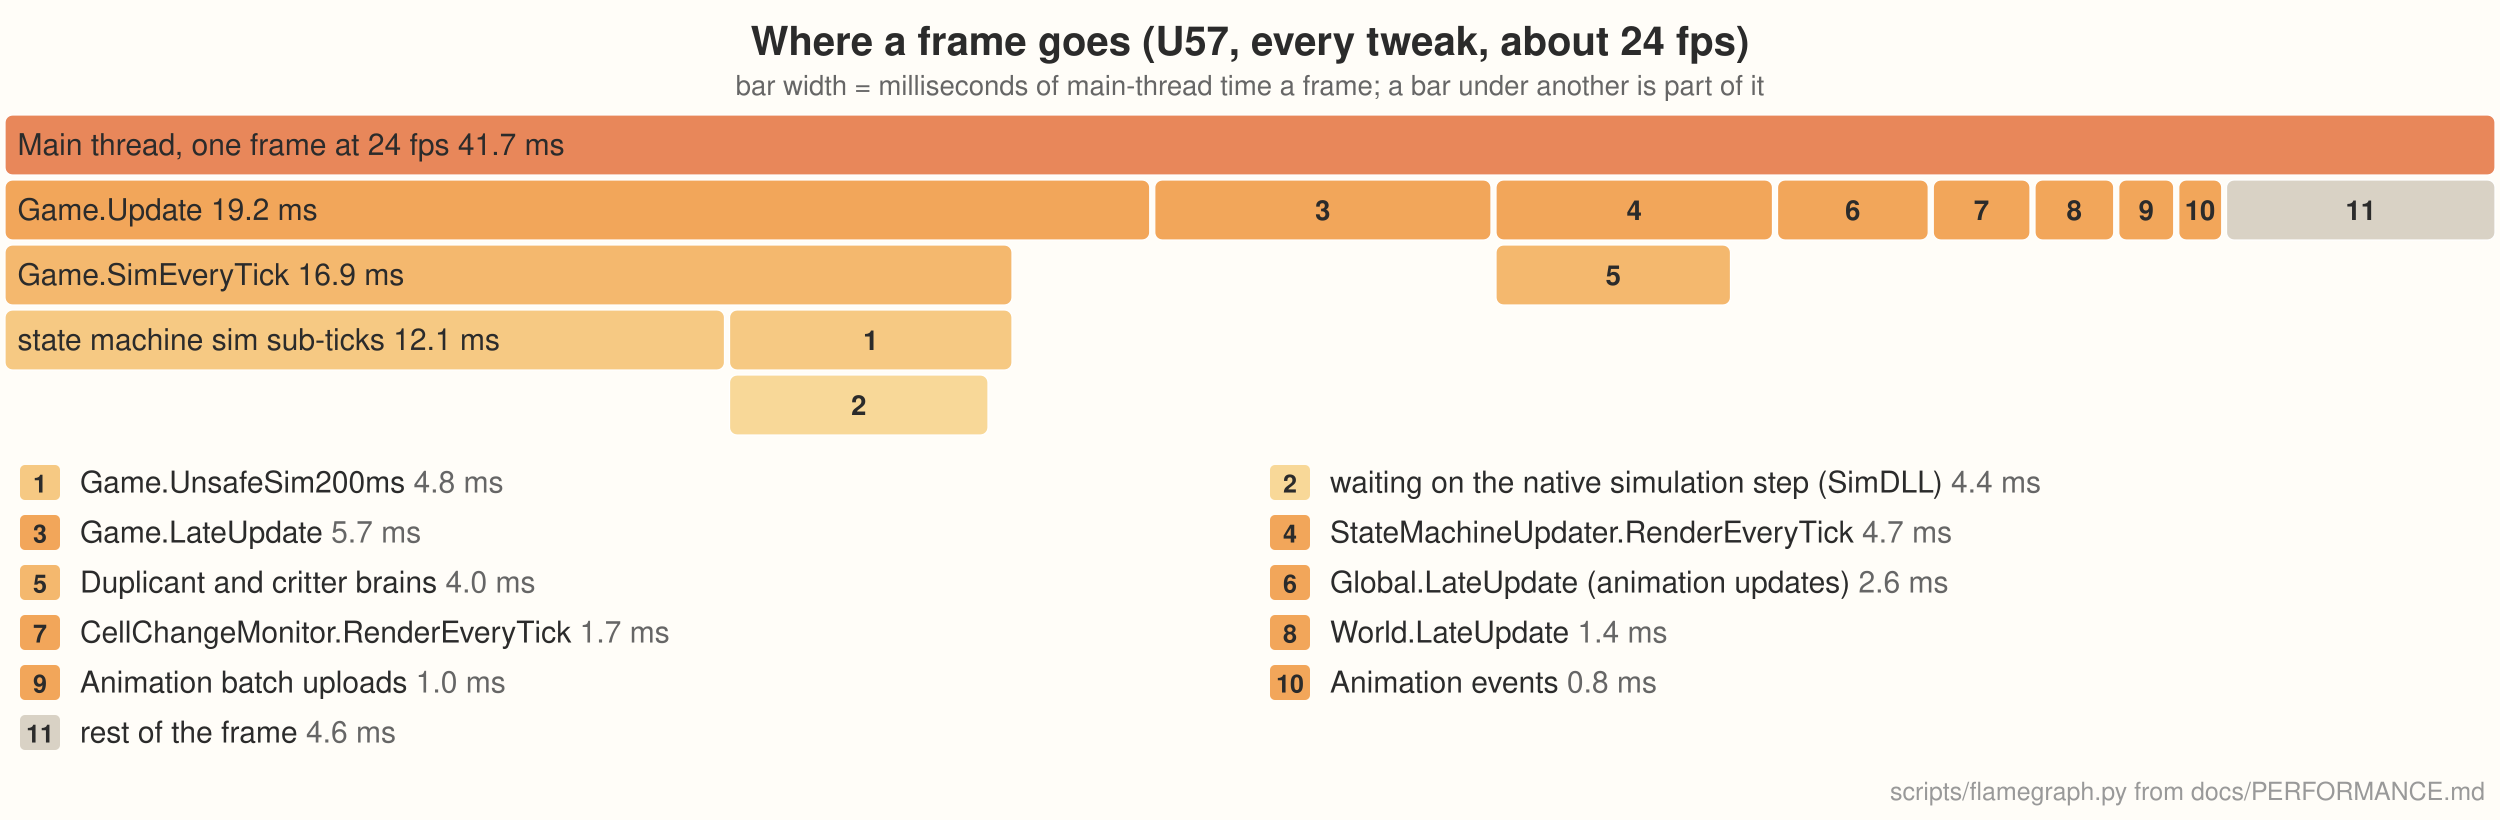
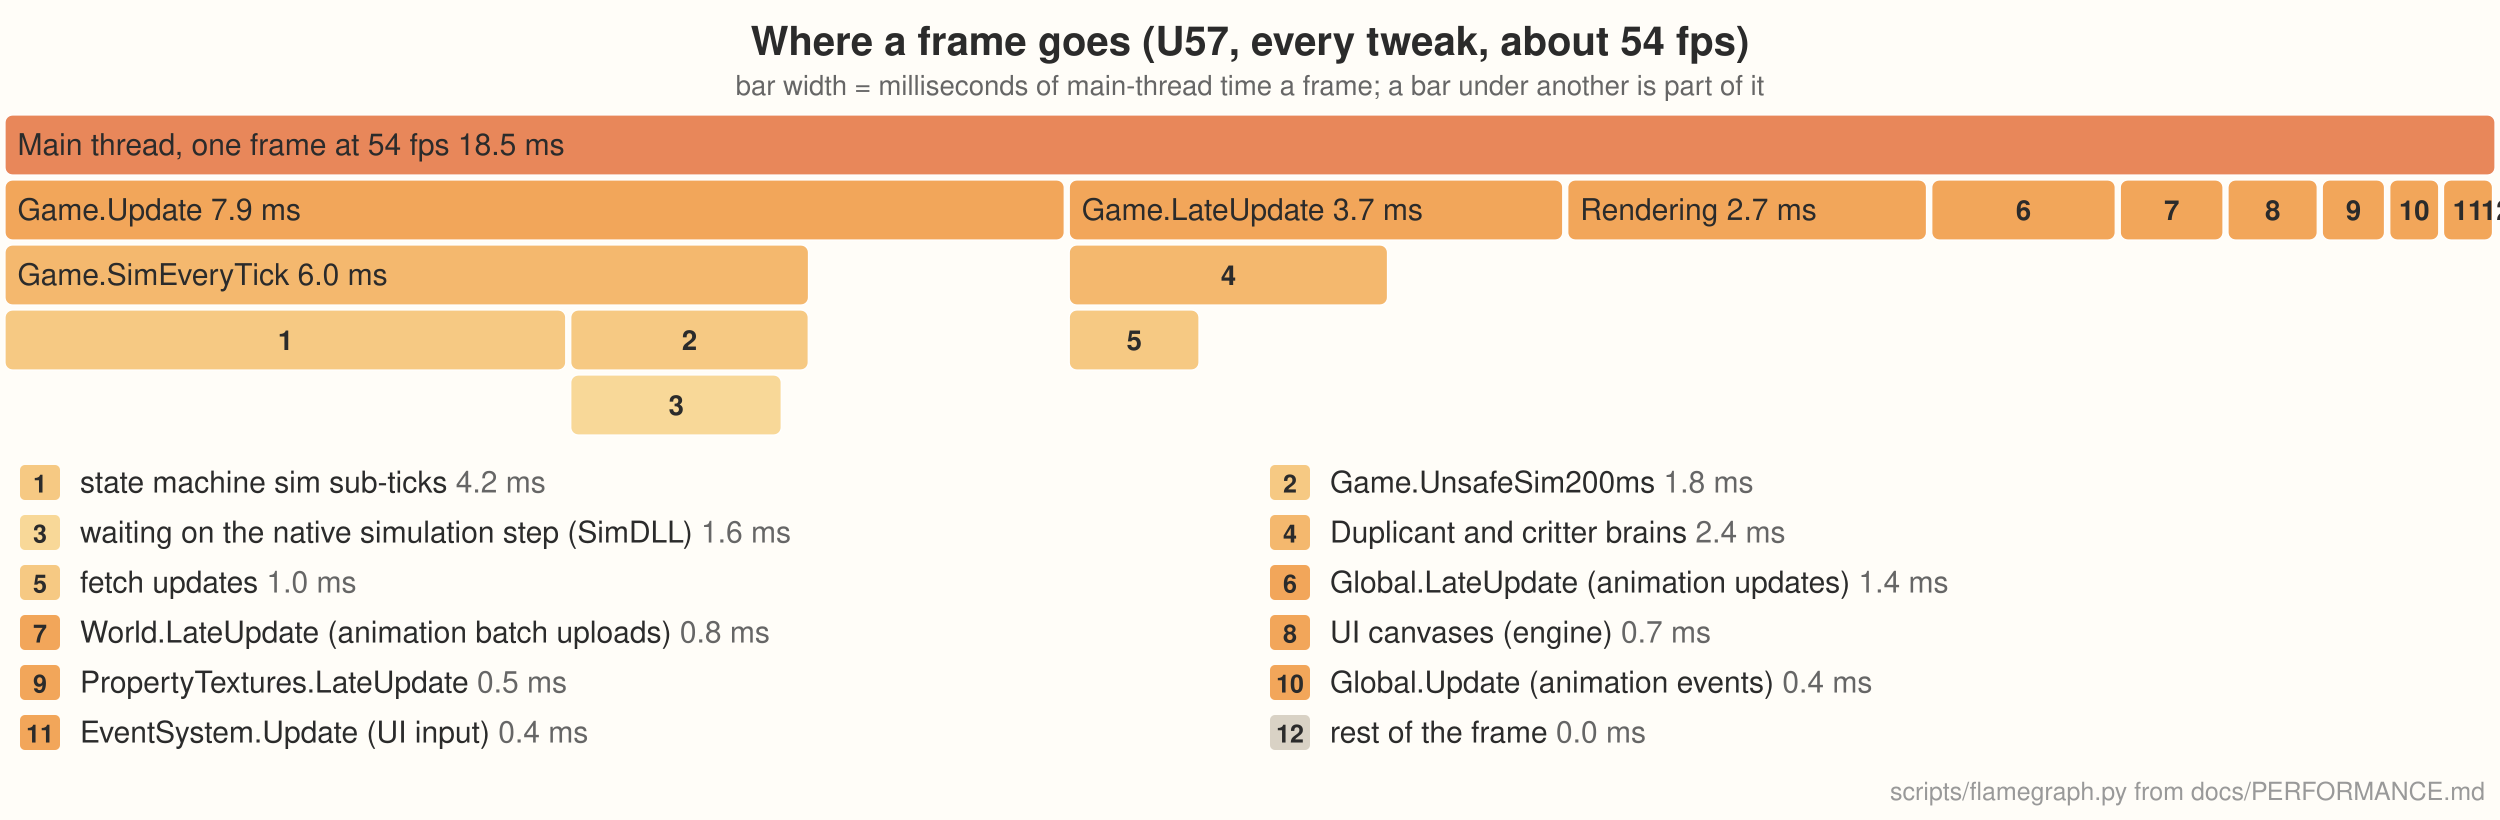
<svg xmlns="http://www.w3.org/2000/svg" width="1000" height="328" viewBox="0 0 1000 328" font-family="Segoe UI, Helvetica, Arial, sans-serif">
  <rect width="1000" height="328" fill="#fffdf8" />
-   <text x="500.0" y="22" text-anchor="middle" font-size="16" font-weight="600" fill="#2b2b2b">Where a frame goes (U57, every tweak, about 24 fps)</text>
+   <text x="500.0" y="22" text-anchor="middle" font-size="16" font-weight="600" fill="#2b2b2b">Where a frame goes (U57, every tweak, about 54 fps)</text>
  <text x="500.0" y="38" text-anchor="middle" font-size="11" fill="#666">bar width = milliseconds of main-thread time a frame; a bar under another is part of it</text>
  <g>
    <rect x="2.0" y="46" width="996.0" height="24" rx="3" fill="#e8875a" stroke="#ffffff" stroke-width="0.5" />
-     <text x="7.0" y="62.0" font-size="12" fill="#2b2b2b">Main thread, one frame at 24 fps 41.7 ms</text>
+     <text x="7.0" y="62.0" font-size="12" fill="#2b2b2b">Main thread, one frame at 54 fps 18.5 ms</text>
  </g>
  <g>
-     <rect x="2.0" y="72" width="457.9" height="24" rx="3" fill="#f2a65a" stroke="#ffffff" stroke-width="0.5" />
-     <text x="7.0" y="88.0" font-size="12" fill="#2b2b2b">Game.Update 19.2 ms</text>
+     <rect x="2.0" y="72" width="423.7" height="24" rx="3" fill="#f2a65a" stroke="#ffffff" stroke-width="0.5" />
+     <text x="7.0" y="88.0" font-size="12" fill="#2b2b2b">Game.Update 7.9 ms</text>
  </g>
  <g>
-     <rect x="2.0" y="98" width="402.8" height="24" rx="3" fill="#f4b86e" stroke="#ffffff" stroke-width="0.5" />
-     <text x="7.0" y="114.0" font-size="12" fill="#2b2b2b">Game.SimEveryTick 16.9 ms</text>
+     <rect x="2.0" y="98" width="321.4" height="24" rx="3" fill="#f4b86e" stroke="#ffffff" stroke-width="0.5" />
+     <text x="7.0" y="114.0" font-size="12" fill="#2b2b2b">Game.SimEveryTick 6.0 ms</text>
  </g>
  <g>
-     <rect x="2.0" y="124" width="287.8" height="24" rx="3" fill="#f6c983" stroke="#ffffff" stroke-width="0.5" />
-     <text x="7.0" y="140.0" font-size="12" fill="#2b2b2b">state machine sim sub-ticks 12.1 ms</text>
+     <rect x="2.0" y="124" width="224.3" height="24" rx="3" fill="#f6c983" stroke="#ffffff" stroke-width="0.5" />
+     <text x="114.2" y="140.0" text-anchor="middle" font-size="11" font-weight="600" fill="#2b2b2b">1</text>
  </g>
  <g>
-     <rect x="291.8" y="124" width="113.0" height="24" rx="3" fill="#f6c983" stroke="#ffffff" stroke-width="0.5" />
-     <text x="348.3" y="140.0" text-anchor="middle" font-size="11" font-weight="600" fill="#2b2b2b">1</text>
+     <rect x="228.3" y="124" width="95.0" height="24" rx="3" fill="#f6c983" stroke="#ffffff" stroke-width="0.5" />
+     <text x="275.8" y="140.0" text-anchor="middle" font-size="11" font-weight="600" fill="#2b2b2b">2</text>
  </g>
  <g>
-     <rect x="291.8" y="150" width="103.4" height="24" rx="3" fill="#f8d898" stroke="#ffffff" stroke-width="0.5" />
-     <text x="343.5" y="166.0" text-anchor="middle" font-size="11" font-weight="600" fill="#2b2b2b">2</text>
+     <rect x="228.3" y="150" width="84.2" height="24" rx="3" fill="#f8d898" stroke="#ffffff" stroke-width="0.5" />
+     <text x="270.5" y="166.0" text-anchor="middle" font-size="11" font-weight="600" fill="#2b2b2b">3</text>
  </g>
  <g>
-     <rect x="461.9" y="72" width="134.5" height="24" rx="3" fill="#f2a65a" stroke="#ffffff" stroke-width="0.5" />
-     <text x="529.1" y="88.0" text-anchor="middle" font-size="11" font-weight="600" fill="#2b2b2b">3</text>
+     <rect x="427.7" y="72" width="197.4" height="24" rx="3" fill="#f2a65a" stroke="#ffffff" stroke-width="0.5" />
+     <text x="432.7" y="88.0" font-size="12" fill="#2b2b2b">Game.LateUpdate 3.7 ms</text>
  </g>
  <g>
-     <rect x="598.4" y="72" width="110.6" height="24" rx="3" fill="#f2a65a" stroke="#ffffff" stroke-width="0.5" />
-     <text x="653.7" y="88.0" text-anchor="middle" font-size="11" font-weight="600" fill="#2b2b2b">4</text>
+     <rect x="427.7" y="98" width="127.3" height="24" rx="3" fill="#f4b86e" stroke="#ffffff" stroke-width="0.5" />
+     <text x="491.4" y="114.0" text-anchor="middle" font-size="11" font-weight="600" fill="#2b2b2b">4</text>
  </g>
  <g>
-     <rect x="598.4" y="98" width="93.8" height="24" rx="3" fill="#f4b86e" stroke="#ffffff" stroke-width="0.5" />
-     <text x="645.3" y="114.0" text-anchor="middle" font-size="11" font-weight="600" fill="#2b2b2b">5</text>
+     <rect x="427.7" y="124" width="51.9" height="24" rx="3" fill="#f6c983" stroke="#ffffff" stroke-width="0.5" />
+     <text x="453.7" y="140.0" text-anchor="middle" font-size="11" font-weight="600" fill="#2b2b2b">5</text>
  </g>
  <g>
-     <rect x="711.0" y="72" width="60.3" height="24" rx="3" fill="#f2a65a" stroke="#ffffff" stroke-width="0.5" />
-     <text x="741.1" y="88.0" text-anchor="middle" font-size="11" font-weight="600" fill="#2b2b2b">6</text>
+     <rect x="627.1" y="72" width="143.5" height="24" rx="3" fill="#f2a65a" stroke="#ffffff" stroke-width="0.5" />
+     <text x="632.1" y="88.0" font-size="12" fill="#2b2b2b">Rendering 2.7 ms</text>
  </g>
  <g>
-     <rect x="773.3" y="72" width="38.7" height="24" rx="3" fill="#f2a65a" stroke="#ffffff" stroke-width="0.5" />
-     <text x="792.6" y="88.0" text-anchor="middle" font-size="11" font-weight="600" fill="#2b2b2b">7</text>
+     <rect x="772.7" y="72" width="73.4" height="24" rx="3" fill="#f2a65a" stroke="#ffffff" stroke-width="0.5" />
+     <text x="809.4" y="88.0" text-anchor="middle" font-size="11" font-weight="600" fill="#2b2b2b">6</text>
  </g>
  <g>
-     <rect x="814.0" y="72" width="31.5" height="24" rx="3" fill="#f2a65a" stroke="#ffffff" stroke-width="0.5" />
-     <text x="829.7" y="88.0" text-anchor="middle" font-size="11" font-weight="600" fill="#2b2b2b">8</text>
+     <rect x="848.1" y="72" width="41.1" height="24" rx="3" fill="#f2a65a" stroke="#ffffff" stroke-width="0.5" />
+     <text x="868.7" y="88.0" text-anchor="middle" font-size="11" font-weight="600" fill="#2b2b2b">7</text>
  </g>
  <g>
-     <rect x="847.5" y="72" width="22.0" height="24" rx="3" fill="#f2a65a" stroke="#ffffff" stroke-width="0.5" />
-     <text x="858.5" y="88.0" text-anchor="middle" font-size="11" font-weight="600" fill="#2b2b2b">9</text>
+     <rect x="891.2" y="72" width="35.7" height="24" rx="3" fill="#f2a65a" stroke="#ffffff" stroke-width="0.5" />
+     <text x="909.1" y="88.0" text-anchor="middle" font-size="11" font-weight="600" fill="#2b2b2b">8</text>
  </g>
  <g>
-     <rect x="871.5" y="72" width="17.2" height="24" rx="3" fill="#f2a65a" stroke="#ffffff" stroke-width="0.5" />
-     <text x="880.0" y="88.0" text-anchor="middle" font-size="11" font-weight="600" fill="#2b2b2b">10</text>
+     <rect x="928.9" y="72" width="24.9" height="24" rx="3" fill="#f2a65a" stroke="#ffffff" stroke-width="0.5" />
+     <text x="941.4" y="88.0" text-anchor="middle" font-size="11" font-weight="600" fill="#2b2b2b">9</text>
  </g>
  <g>
-     <rect x="890.6" y="72" width="107.4" height="24" rx="3" fill="#d9d2c5" stroke="#ffffff" stroke-width="0.5" />
-     <text x="944.3" y="88.0" text-anchor="middle" font-size="11" font-weight="600" fill="#2b2b2b">11</text>
+     <rect x="955.9" y="72" width="19.6" height="24" rx="3" fill="#f2a65a" stroke="#ffffff" stroke-width="0.5" />
+     <text x="965.7" y="88.0" text-anchor="middle" font-size="11" font-weight="600" fill="#2b2b2b">10</text>
+   </g>
+   <g>
+     <rect x="977.4" y="72" width="19.6" height="24" rx="3" fill="#f2a65a" stroke="#ffffff" stroke-width="0.5" />
+     <text x="987.2" y="88.0" text-anchor="middle" font-size="11" font-weight="600" fill="#2b2b2b">11</text>
+   </g>
+   <g>
+     <rect x="999.0" y="72" width="0.0" height="24" rx="3" fill="#d9d2c5" stroke="#ffffff" stroke-width="0.5" />
+     <text x="998.5" y="88.0" text-anchor="middle" font-size="11" font-weight="600" fill="#2b2b2b">12</text>
  </g>
  <rect x="8.0" y="186" width="16" height="14" rx="2" fill="#f6c983" />
  <text x="16.0" y="197" text-anchor="middle" font-size="10" font-weight="600" fill="#2b2b2b">1</text>
-   <text x="32.0" y="197" font-size="12" fill="#2b2b2b">Game.UnsafeSim200ms <tspan fill="#666">4.8 ms</tspan>
+   <text x="32.0" y="197" font-size="12" fill="#2b2b2b">state machine sim sub-ticks <tspan fill="#666">4.2 ms</tspan>
  </text>
-   <rect x="508.0" y="186" width="16" height="14" rx="2" fill="#f8d898" />
+   <rect x="508.0" y="186" width="16" height="14" rx="2" fill="#f6c983" />
  <text x="516.0" y="197" text-anchor="middle" font-size="10" font-weight="600" fill="#2b2b2b">2</text>
-   <text x="532.0" y="197" font-size="12" fill="#2b2b2b">waiting on the native simulation step (SimDLL) <tspan fill="#666">4.4 ms</tspan>
+   <text x="532.0" y="197" font-size="12" fill="#2b2b2b">Game.UnsafeSim200ms <tspan fill="#666">1.8 ms</tspan>
  </text>
-   <rect x="8.0" y="206" width="16" height="14" rx="2" fill="#f2a65a" />
+   <rect x="8.0" y="206" width="16" height="14" rx="2" fill="#f8d898" />
  <text x="16.0" y="217" text-anchor="middle" font-size="10" font-weight="600" fill="#2b2b2b">3</text>
-   <text x="32.0" y="217" font-size="12" fill="#2b2b2b">Game.LateUpdate <tspan fill="#666">5.7 ms</tspan>
+   <text x="32.0" y="217" font-size="12" fill="#2b2b2b">waiting on the native simulation step (SimDLL) <tspan fill="#666">1.6 ms</tspan>
  </text>
-   <rect x="508.0" y="206" width="16" height="14" rx="2" fill="#f2a65a" />
+   <rect x="508.0" y="206" width="16" height="14" rx="2" fill="#f4b86e" />
  <text x="516.0" y="217" text-anchor="middle" font-size="10" font-weight="600" fill="#2b2b2b">4</text>
-   <text x="532.0" y="217" font-size="12" fill="#2b2b2b">StateMachineUpdater.RenderEveryTick <tspan fill="#666">4.7 ms</tspan>
+   <text x="532.0" y="217" font-size="12" fill="#2b2b2b">Duplicant and critter brains <tspan fill="#666">2.4 ms</tspan>
  </text>
-   <rect x="8.0" y="226" width="16" height="14" rx="2" fill="#f4b86e" />
+   <rect x="8.0" y="226" width="16" height="14" rx="2" fill="#f6c983" />
  <text x="16.0" y="237" text-anchor="middle" font-size="10" font-weight="600" fill="#2b2b2b">5</text>
-   <text x="32.0" y="237" font-size="12" fill="#2b2b2b">Duplicant and critter brains <tspan fill="#666">4.0 ms</tspan>
+   <text x="32.0" y="237" font-size="12" fill="#2b2b2b">fetch updates <tspan fill="#666">1.0 ms</tspan>
  </text>
  <rect x="508.0" y="226" width="16" height="14" rx="2" fill="#f2a65a" />
  <text x="516.0" y="237" text-anchor="middle" font-size="10" font-weight="600" fill="#2b2b2b">6</text>
-   <text x="532.0" y="237" font-size="12" fill="#2b2b2b">Global.LateUpdate (animation updates) <tspan fill="#666">2.6 ms</tspan>
+   <text x="532.0" y="237" font-size="12" fill="#2b2b2b">Global.LateUpdate (animation updates) <tspan fill="#666">1.4 ms</tspan>
  </text>
  <rect x="8.0" y="246" width="16" height="14" rx="2" fill="#f2a65a" />
  <text x="16.0" y="257" text-anchor="middle" font-size="10" font-weight="600" fill="#2b2b2b">7</text>
-   <text x="32.0" y="257" font-size="12" fill="#2b2b2b">CellChangeMonitor.RenderEveryTick <tspan fill="#666">1.7 ms</tspan>
+   <text x="32.0" y="257" font-size="12" fill="#2b2b2b">World.LateUpdate (animation batch uploads) <tspan fill="#666">0.8 ms</tspan>
  </text>
  <rect x="508.0" y="246" width="16" height="14" rx="2" fill="#f2a65a" />
  <text x="516.0" y="257" text-anchor="middle" font-size="10" font-weight="600" fill="#2b2b2b">8</text>
-   <text x="532.0" y="257" font-size="12" fill="#2b2b2b">World.LateUpdate <tspan fill="#666">1.4 ms</tspan>
+   <text x="532.0" y="257" font-size="12" fill="#2b2b2b">UI canvases (engine) <tspan fill="#666">0.7 ms</tspan>
  </text>
  <rect x="8.0" y="266" width="16" height="14" rx="2" fill="#f2a65a" />
  <text x="16.0" y="277" text-anchor="middle" font-size="10" font-weight="600" fill="#2b2b2b">9</text>
-   <text x="32.0" y="277" font-size="12" fill="#2b2b2b">Animation batch uploads <tspan fill="#666">1.0 ms</tspan>
+   <text x="32.0" y="277" font-size="12" fill="#2b2b2b">PropertyTextures.LateUpdate <tspan fill="#666">0.5 ms</tspan>
  </text>
  <rect x="508.0" y="266" width="16" height="14" rx="2" fill="#f2a65a" />
  <text x="516.0" y="277" text-anchor="middle" font-size="10" font-weight="600" fill="#2b2b2b">10</text>
-   <text x="532.0" y="277" font-size="12" fill="#2b2b2b">Animation events <tspan fill="#666">0.8 ms</tspan>
+   <text x="532.0" y="277" font-size="12" fill="#2b2b2b">Global.Update (animation events) <tspan fill="#666">0.4 ms</tspan>
  </text>
-   <rect x="8.0" y="286" width="16" height="14" rx="2" fill="#d9d2c5" />
+   <rect x="8.0" y="286" width="16" height="14" rx="2" fill="#f2a65a" />
  <text x="16.0" y="297" text-anchor="middle" font-size="10" font-weight="600" fill="#2b2b2b">11</text>
-   <text x="32.0" y="297" font-size="12" fill="#2b2b2b">rest of the frame <tspan fill="#666">4.6 ms</tspan>
+   <text x="32.0" y="297" font-size="12" fill="#2b2b2b">EventSystem.Update (UI input) <tspan fill="#666">0.4 ms</tspan>
+   </text>
+   <rect x="508.0" y="286" width="16" height="14" rx="2" fill="#d9d2c5" />
+   <text x="516.0" y="297" text-anchor="middle" font-size="10" font-weight="600" fill="#2b2b2b">12</text>
+   <text x="532.0" y="297" font-size="12" fill="#2b2b2b">rest of the frame <tspan fill="#666">0.0 ms</tspan>
  </text>
  <text x="994" y="320" text-anchor="end" font-size="10" fill="#999">scripts/flamegraph.py from docs/PERFORMANCE.md</text>
</svg>
